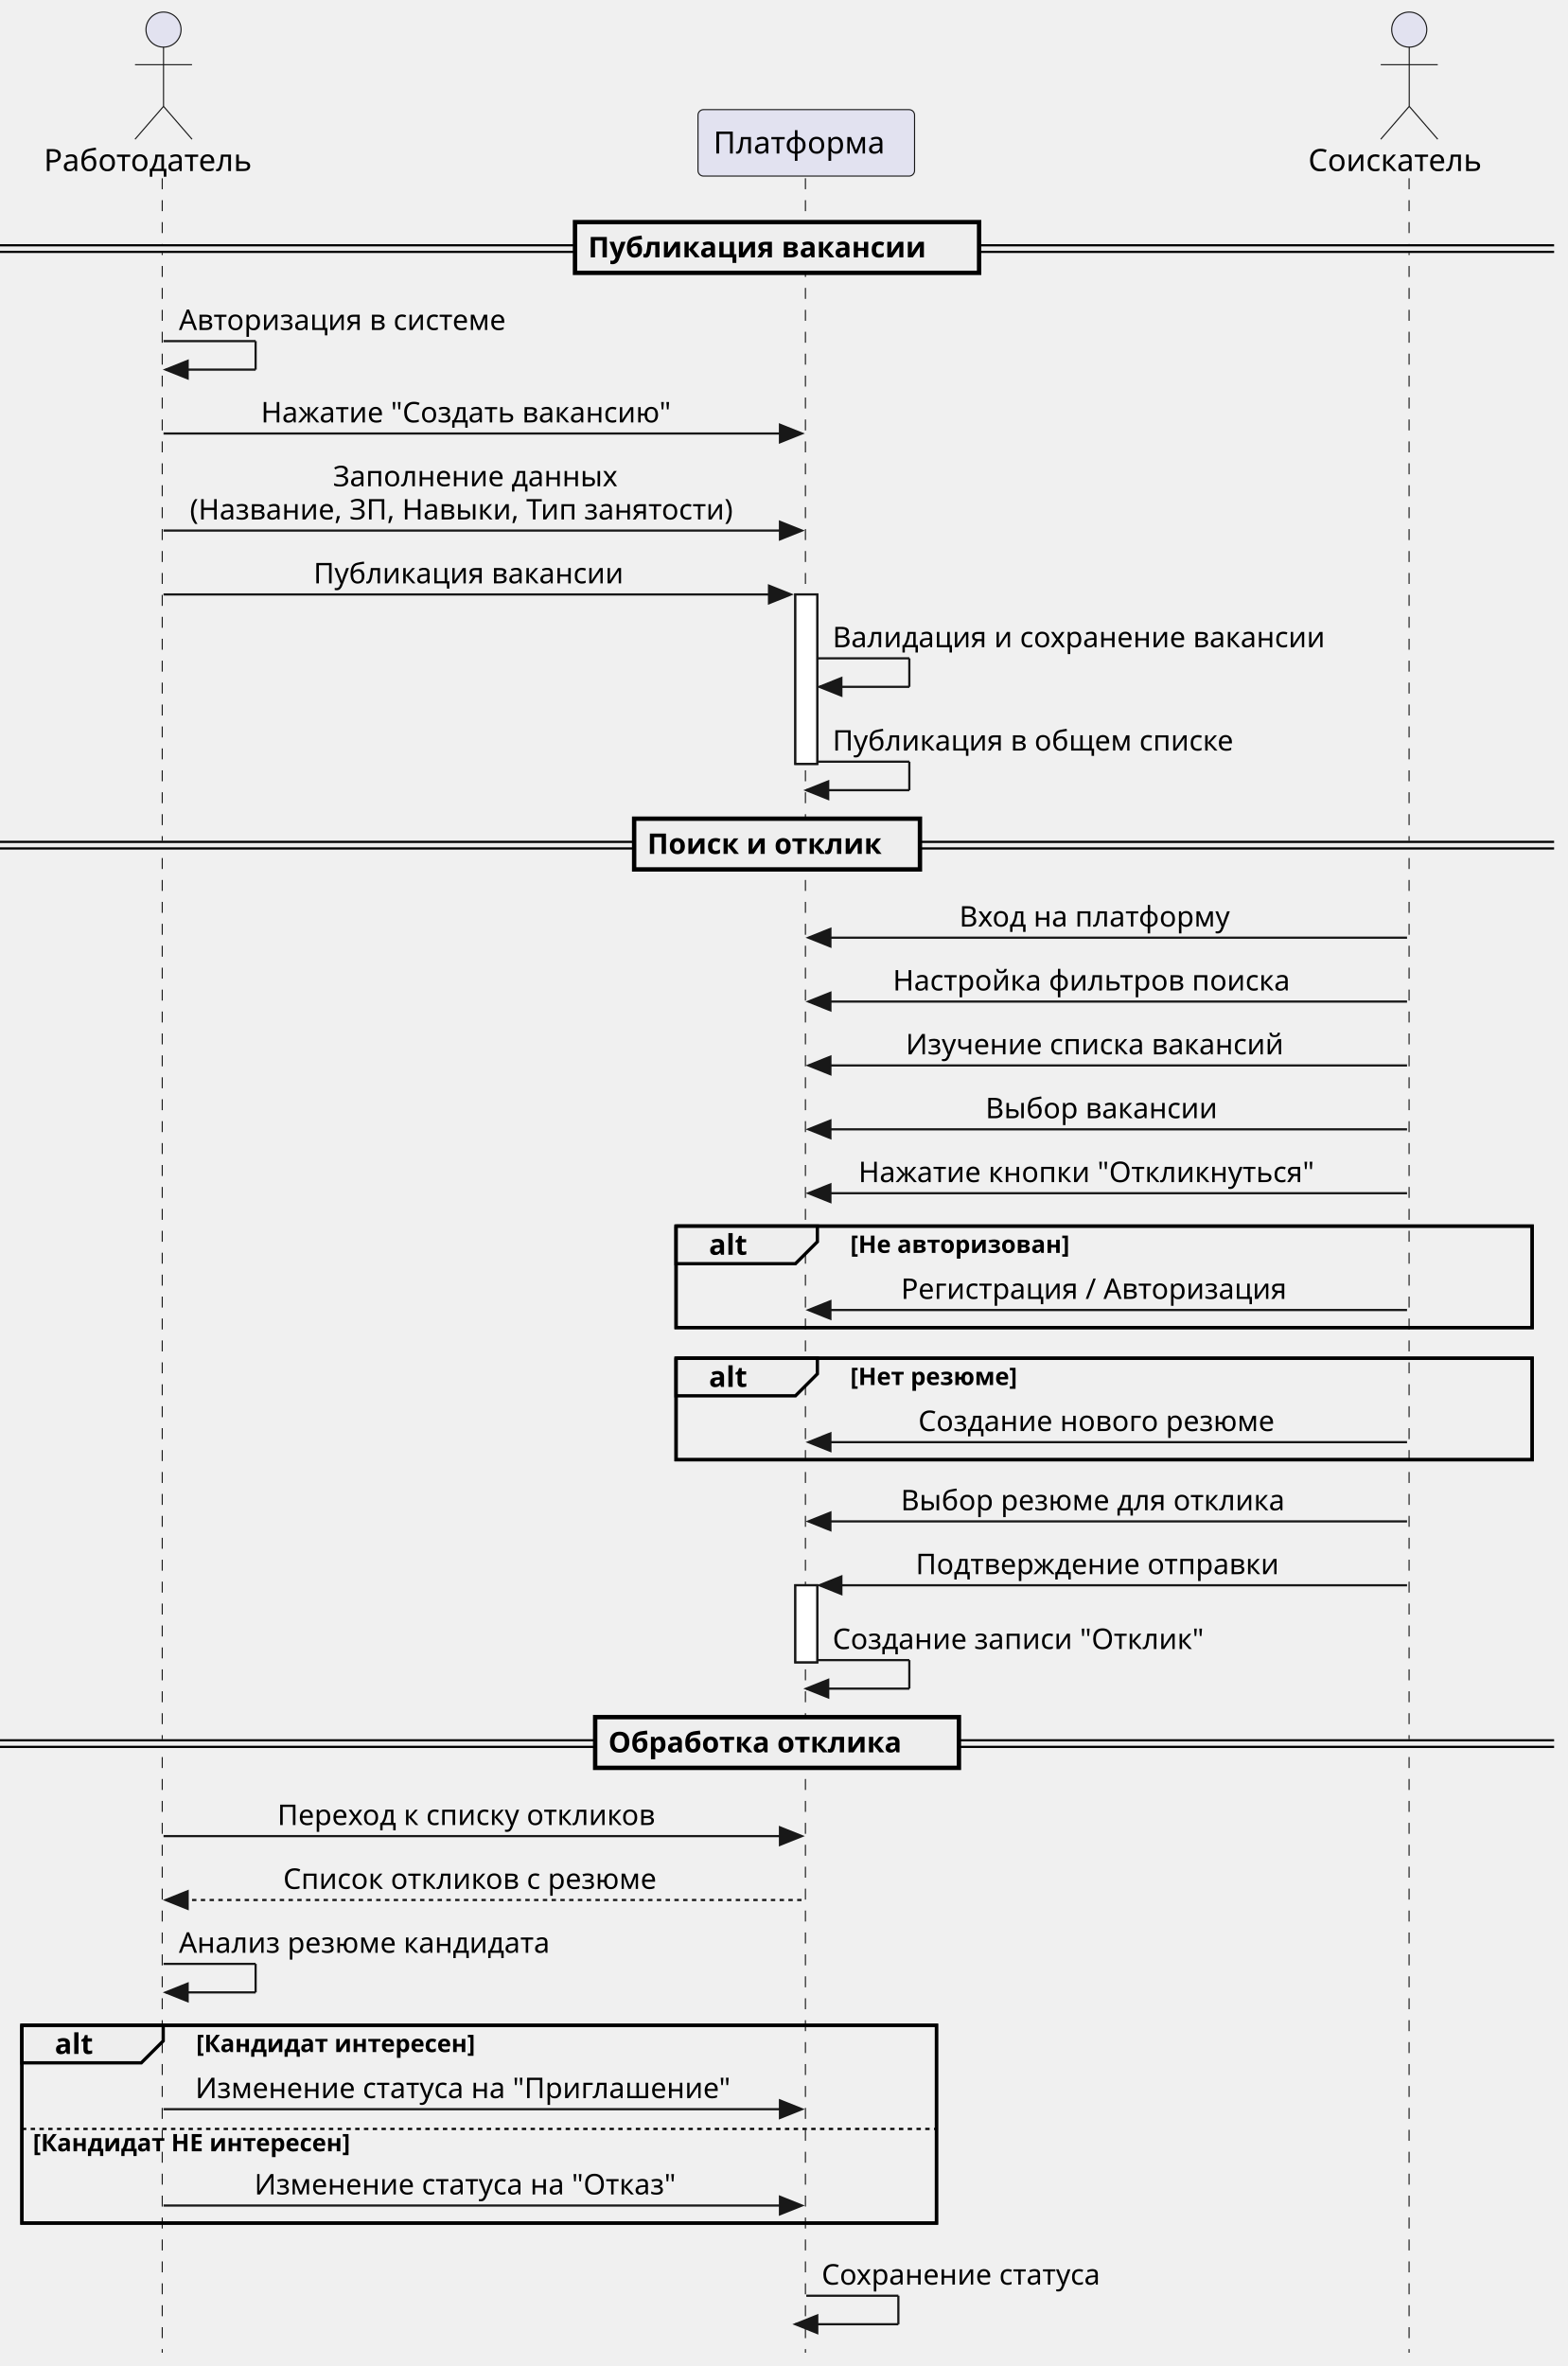
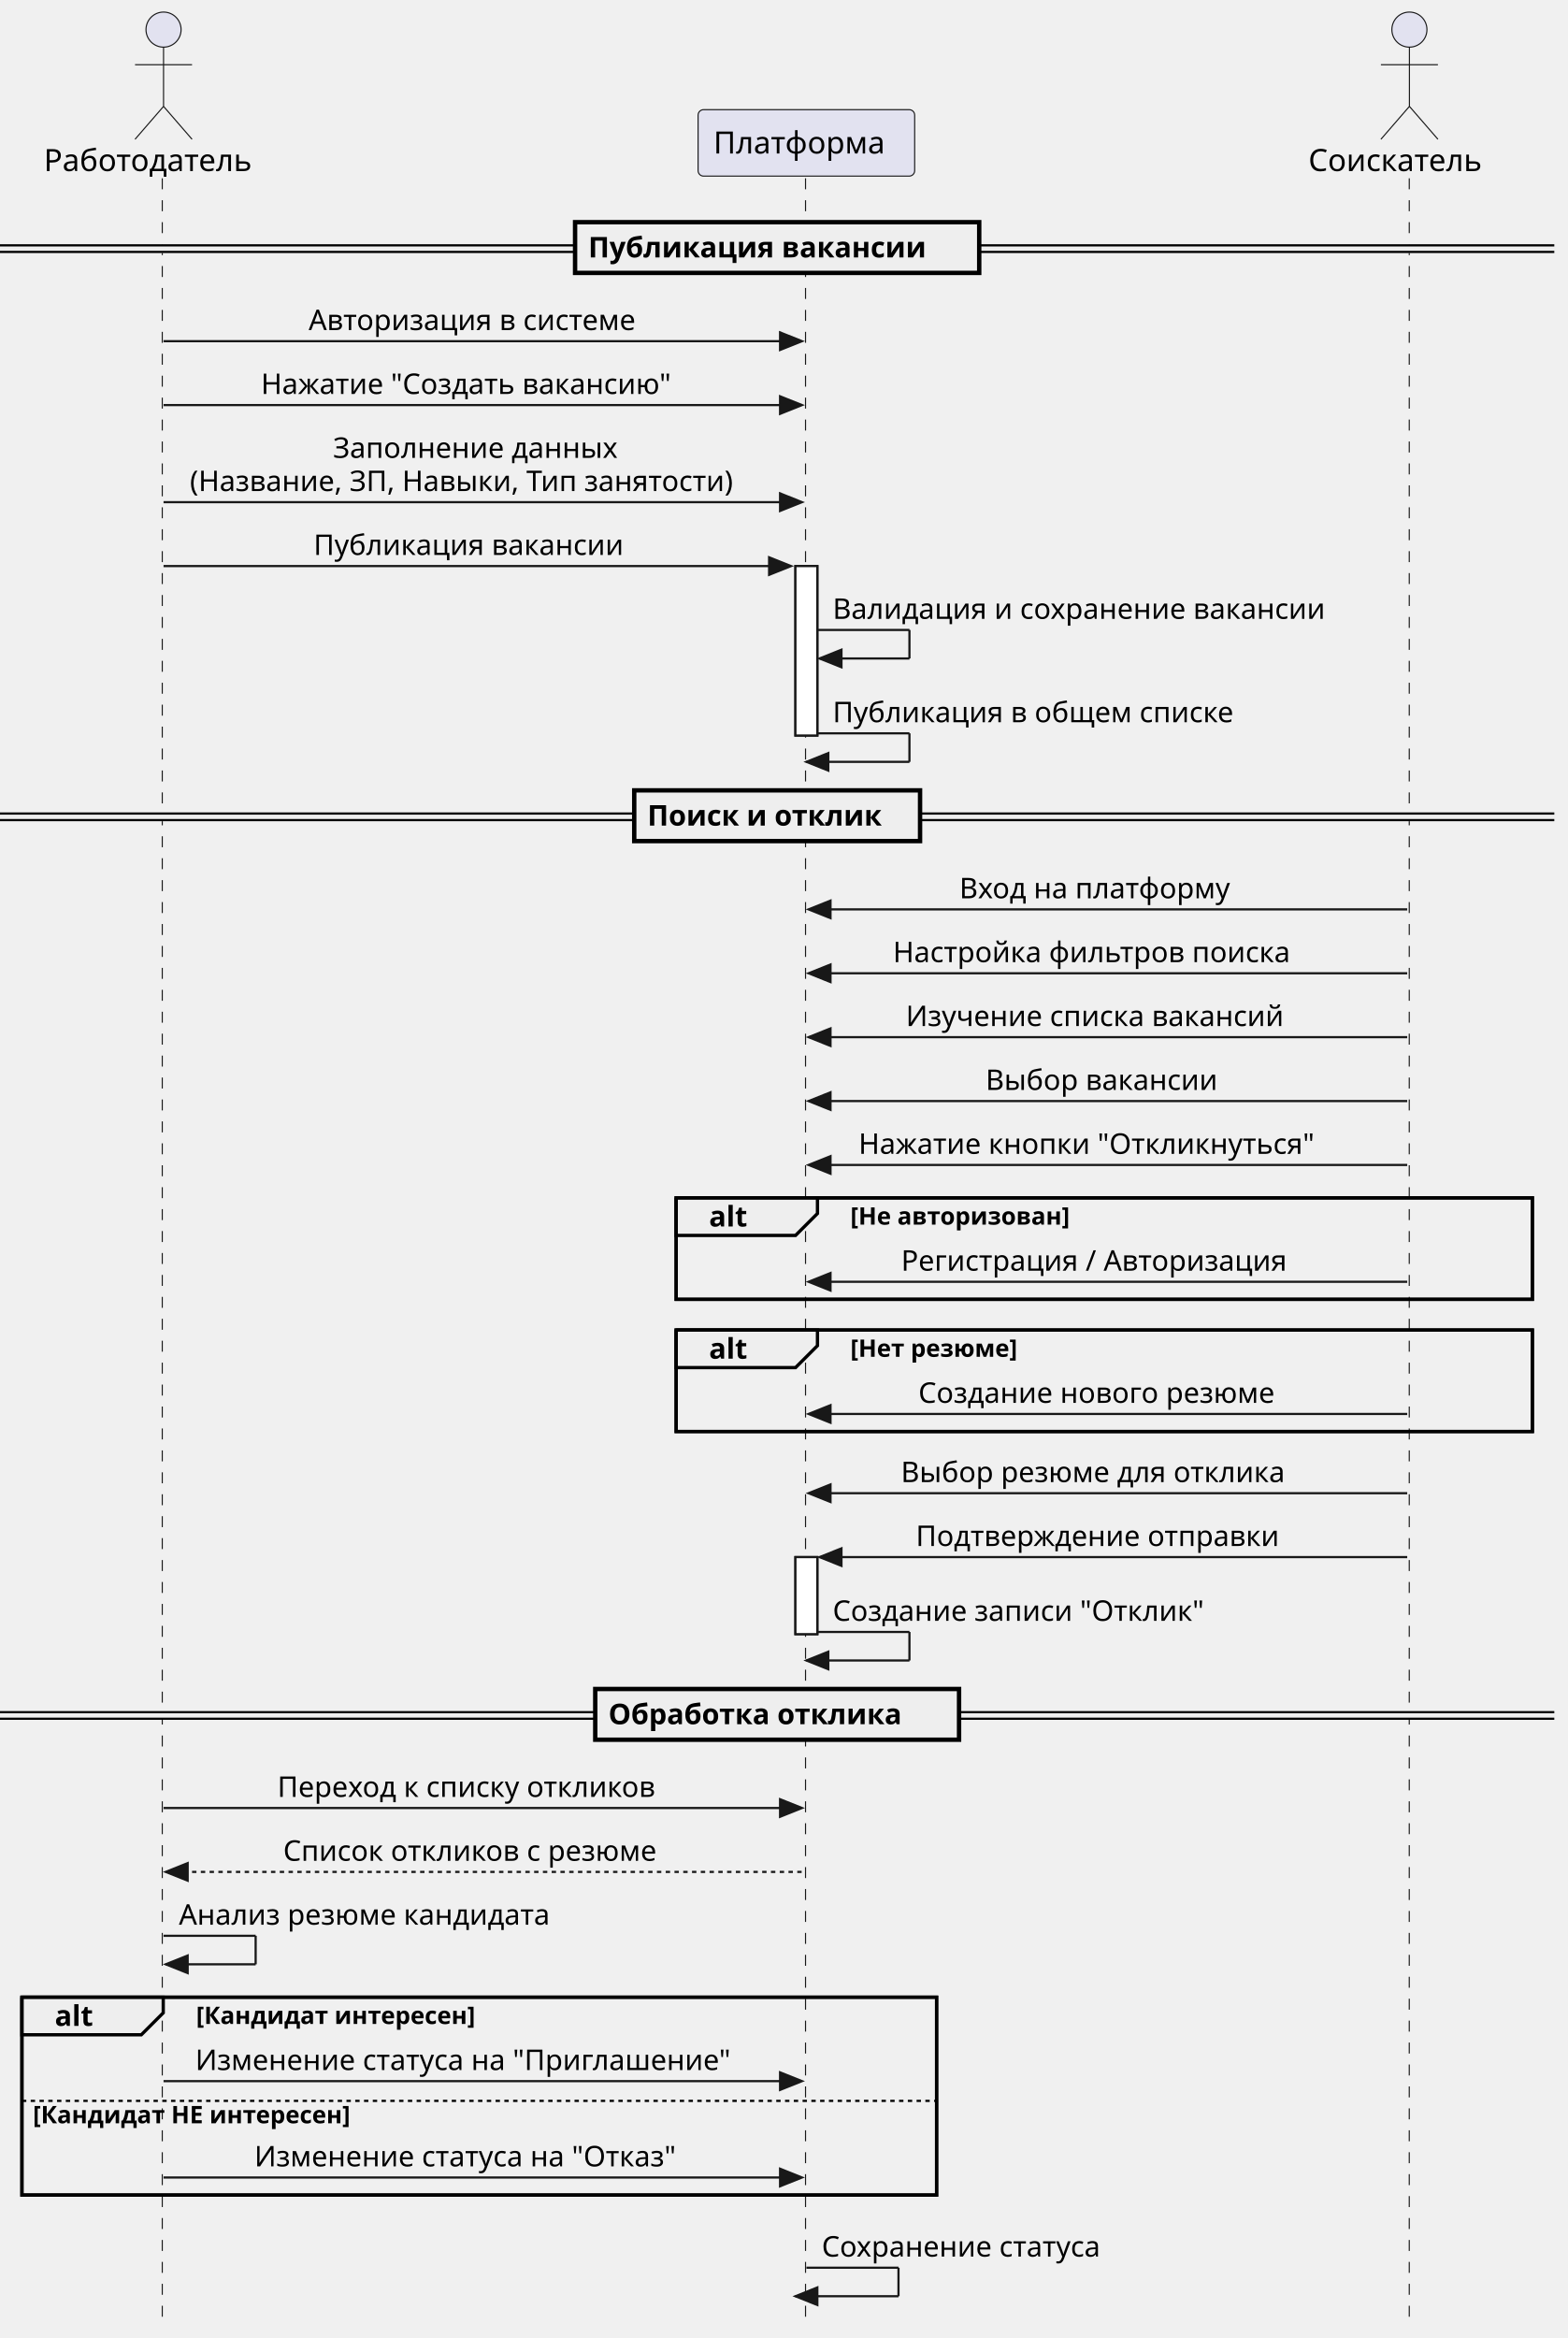
- <svg xmlns="http://www.w3.org/2000/svg" contentStyleType="text/css" data-diagram-type="SEQUENCE" height="1079px" preserveAspectRatio="none" style="width:715px;height:1079px;background:#FFFFFF;" version="1.1" viewBox="0 0 715 1079" width="715px" zoomAndPan="magnify">
+ <svg xmlns="http://www.w3.org/2000/svg" contentStyleType="text/css" data-diagram-type="SEQUENCE" height="1066px" preserveAspectRatio="none" style="width:715px;height:1066px;background:#FFFFFF;" version="1.1" viewBox="0 0 715 1066" width="715px" zoomAndPan="magnify">
  <defs />
  <g>
    <g>
-       <rect fill="#FFFFFF" height="77.266" style="stroke:#181818;stroke-width:1;" width="10" x="362.744" y="271.094" />
+       <rect fill="#FFFFFF" height="77.266" style="stroke:#181818;stroke-width:1;" width="10" x="362.744" y="258.094" />
    </g>
    <g>
-       <rect fill="#FFFFFF" height="35.133" style="stroke:#181818;stroke-width:1;" width="10" x="362.744" y="722.953" />
+       <rect fill="#FFFFFF" height="35.133" style="stroke:#181818;stroke-width:1;" width="10" x="362.744" y="709.953" />
    </g>
-     <rect fill="none" height="46.266" style="stroke:#000000;stroke-width:1.5;" width="390.464" x="308.357" y="559.156" />
-     <rect fill="none" height="46.266" style="stroke:#000000;stroke-width:1.5;" width="390.464" x="308.357" y="619.422" />
-     <rect fill="none" height="90.203" style="stroke:#000000;stroke-width:1.5;" width="417.13" x="10" y="923.617" />
+     <rect fill="none" height="46.266" style="stroke:#000000;stroke-width:1.5;" width="390.464" x="308.357" y="546.156" />
+     <rect fill="none" height="46.266" style="stroke:#000000;stroke-width:1.5;" width="390.464" x="308.357" y="606.422" />
+     <rect fill="none" height="90.203" style="stroke:#000000;stroke-width:1.5;" width="417.13" x="10" y="910.617" />
    <g>
-       <rect fill="#000000" fill-opacity="0" height="991.656" width="8" x="70.584" y="81.297" />
-       <line style="stroke:#181818;stroke-width:0.5;stroke-dasharray:5,5;" x1="74" x2="74" y1="81.297" y2="1072.953" />
+       <rect fill="#000000" fill-opacity="0" height="978.656" width="8" x="70.584" y="81.297" />
+       <line style="stroke:#181818;stroke-width:0.5;stroke-dasharray:5,5;" x1="74" x2="74" y1="81.297" y2="1059.953" />
    </g>
    <g>
-       <rect fill="#000000" fill-opacity="0" height="991.656" width="8" x="363.744" y="81.297" />
-       <line style="stroke:#181818;stroke-width:0.5;stroke-dasharray:5,5;" x1="367.357" x2="367.357" y1="81.297" y2="1072.953" />
+       <rect fill="#000000" fill-opacity="0" height="978.656" width="8" x="363.744" y="81.297" />
+       <line style="stroke:#181818;stroke-width:0.5;stroke-dasharray:5,5;" x1="367.357" x2="367.357" y1="81.297" y2="1059.953" />
    </g>
    <g>
-       <rect fill="#000000" fill-opacity="0" height="991.656" width="8" x="638.751" y="81.297" />
-       <line style="stroke:#181818;stroke-width:0.5;stroke-dasharray:5,5;" x1="642.682" x2="642.682" y1="81.297" y2="1072.953" />
+       <rect fill="#000000" fill-opacity="0" height="978.656" width="8" x="638.751" y="81.297" />
+       <line style="stroke:#181818;stroke-width:0.5;stroke-dasharray:5,5;" x1="642.682" x2="642.682" y1="81.297" y2="1059.953" />
    </g>
    <g class="participant participant-head" data-participant="Employer">
      <text fill="#000000" font-family="sans-serif" font-size="14" lengthAdjust="spacing" textLength="103.168" x="20" y="77.995">Работодатель</text>
      <ellipse cx="74.584" cy="13.5" fill="#E2E2F0" rx="8" ry="8" style="stroke:#181818;stroke-width:0.5;" />
      <path d="M74.584,21.5 L74.584,48.5 M61.584,29.5 L87.584,29.5 M74.584,48.5 L61.584,63.5 M74.584,48.5 L87.584,63.5" fill="none" style="stroke:#181818;stroke-width:0.5;" />
    </g>
    <g class="participant participant-head" data-participant="Platform">
      <rect fill="#E2E2F0" height="30.297" rx="2.5" ry="2.5" style="stroke:#181818;stroke-width:0.5;" width="98.772" x="318.357" y="50" />
      <text fill="#000000" font-family="sans-serif" font-size="14" lengthAdjust="spacing" textLength="84.772" x="325.357" y="69.995">Платформа</text>
    </g>
    <g class="participant participant-head" data-participant="Candidate">
      <text fill="#000000" font-family="sans-serif" font-size="14" lengthAdjust="spacing" textLength="86.14" x="596.682" y="77.995">Соискатель</text>
      <ellipse cx="642.751" cy="13.5" fill="#E2E2F0" rx="8" ry="8" style="stroke:#181818;stroke-width:0.5;" />
      <path d="M642.751,21.5 L642.751,48.5 M629.751,29.5 L655.751,29.5 M642.751,48.5 L629.751,63.5 M642.751,48.5 L655.751,63.5" fill="none" style="stroke:#181818;stroke-width:0.5;" />
    </g>
    <g>
-       <rect fill="#FFFFFF" height="77.266" style="stroke:#181818;stroke-width:1;" width="10" x="362.744" y="271.094" />
+       <rect fill="#FFFFFF" height="77.266" style="stroke:#181818;stroke-width:1;" width="10" x="362.744" y="258.094" />
    </g>
    <g>
-       <rect fill="#FFFFFF" height="35.133" style="stroke:#181818;stroke-width:1;" width="10" x="362.744" y="722.953" />
+       <rect fill="#FFFFFF" height="35.133" style="stroke:#181818;stroke-width:1;" width="10" x="362.744" y="709.953" />
    </g>
    <rect fill="#EEEEEE" height="3" style="stroke:#EEEEEE;stroke-width:1;" width="708.821" x="0" y="111.863" />
    <line style="stroke:#000000;stroke-width:1;" x1="0" x2="708.821" y1="111.863" y2="111.863" />
    <line style="stroke:#000000;stroke-width:1;" x1="0" x2="708.821" y1="114.863" y2="114.863" />
    <rect fill="#EEEEEE" height="23.133" style="stroke:#000000;stroke-width:2;" width="184.301" x="262.26" y="101.297" />
    <text fill="#000000" font-family="sans-serif" font-size="13" font-weight="bold" lengthAdjust="spacing" textLength="165.775" x="268.26" y="117.364">Публикация вакансии</text>
-     <g class="message" data-participant-1="Employer" data-participant-2="Employer">
-       <line style="stroke:#181818;stroke-width:1;" x1="74.584" x2="116.584" y1="155.562" y2="155.562" />
-       <line style="stroke:#181818;stroke-width:1;" x1="116.584" x2="116.584" y1="155.562" y2="168.562" />
-       <line style="stroke:#181818;stroke-width:1;" x1="75.584" x2="116.584" y1="168.562" y2="168.562" />
-       <polygon fill="#181818" points="85.584,164.562,75.584,168.562,85.584,172.562" style="stroke:#181818;stroke-width:1;" />
-       <text fill="#000000" font-family="sans-serif" font-size="13" lengthAdjust="spacing" textLength="160.824" x="81.584" y="150.497">Авторизация в системе</text>
+     <g class="message" data-participant-1="Employer" data-participant-2="Platform">
+       <polygon fill="#181818" points="355.744,151.562,365.744,155.562,355.744,159.562" style="stroke:#181818;stroke-width:1;" />
+       <line style="stroke:#181818;stroke-width:1;" x1="74.584" x2="361.744" y1="155.562" y2="155.562" />
+       <text fill="#000000" font-family="sans-serif" font-size="13" lengthAdjust="spacing" textLength="160.824" x="140.752" y="150.497">Авторизация в системе</text>
    </g>
    <g class="message" data-participant-1="Employer" data-participant-2="Platform">
-       <polygon fill="#181818" points="355.744,193.695,365.744,197.695,355.744,201.695" style="stroke:#181818;stroke-width:1;" />
-       <line style="stroke:#181818;stroke-width:1;" x1="74.584" x2="361.744" y1="197.695" y2="197.695" />
-       <text fill="#000000" font-family="sans-serif" font-size="13" lengthAdjust="spacing" textLength="204.28" x="119.024" y="192.629">Нажатие "Создать вакансию"</text>
+       <polygon fill="#181818" points="355.744,180.695,365.744,184.695,355.744,188.695" style="stroke:#181818;stroke-width:1;" />
+       <line style="stroke:#181818;stroke-width:1;" x1="74.584" x2="361.744" y1="184.695" y2="184.695" />
+       <text fill="#000000" font-family="sans-serif" font-size="13" lengthAdjust="spacing" textLength="204.28" x="119.024" y="179.629">Нажатие "Создать вакансию"</text>
    </g>
    <g class="message" data-participant-1="Employer" data-participant-2="Platform">
-       <polygon fill="#181818" points="355.744,237.961,365.744,241.961,355.744,245.961" style="stroke:#181818;stroke-width:1;" />
-       <line style="stroke:#181818;stroke-width:1;" x1="74.584" x2="361.744" y1="241.961" y2="241.961" />
-       <text fill="#000000" font-family="sans-serif" font-size="13" lengthAdjust="spacing" textLength="138.55" x="151.889" y="221.762">Заполнение данных</text>
-       <text fill="#000000" font-family="sans-serif" font-size="13" lengthAdjust="spacing" textLength="269.16" x="86.584" y="236.895">(Название, ЗП, Навыки, Тип занятости)</text>
+       <polygon fill="#181818" points="355.744,224.961,365.744,228.961,355.744,232.961" style="stroke:#181818;stroke-width:1;" />
+       <line style="stroke:#181818;stroke-width:1;" x1="74.584" x2="361.744" y1="228.961" y2="228.961" />
+       <text fill="#000000" font-family="sans-serif" font-size="13" lengthAdjust="spacing" textLength="138.55" x="151.889" y="208.762">Заполнение данных</text>
+       <text fill="#000000" font-family="sans-serif" font-size="13" lengthAdjust="spacing" textLength="269.16" x="86.584" y="223.895">(Название, ЗП, Навыки, Тип занятости)</text>
    </g>
    <g class="message" data-participant-1="Employer" data-participant-2="Platform">
-       <polygon fill="#181818" points="350.744,267.094,360.744,271.094,350.744,275.094" style="stroke:#181818;stroke-width:1;" />
-       <line style="stroke:#181818;stroke-width:1;" x1="74.584" x2="356.744" y1="271.094" y2="271.094" />
-       <text fill="#000000" font-family="sans-serif" font-size="13" lengthAdjust="spacing" textLength="151.303" x="143.012" y="266.028">Публикация вакансии</text>
+       <polygon fill="#181818" points="350.744,254.094,360.744,258.094,350.744,262.094" style="stroke:#181818;stroke-width:1;" />
+       <line style="stroke:#181818;stroke-width:1;" x1="74.584" x2="356.744" y1="258.094" y2="258.094" />
+       <text fill="#000000" font-family="sans-serif" font-size="13" lengthAdjust="spacing" textLength="151.303" x="143.012" y="253.028">Публикация вакансии</text>
    </g>
    <g class="message" data-participant-1="Platform" data-participant-2="Platform">
-       <line style="stroke:#181818;stroke-width:1;" x1="372.744" x2="414.744" y1="300.227" y2="300.227" />
-       <line style="stroke:#181818;stroke-width:1;" x1="414.744" x2="414.744" y1="300.227" y2="313.227" />
-       <line style="stroke:#181818;stroke-width:1;" x1="373.744" x2="414.744" y1="313.227" y2="313.227" />
-       <polygon fill="#181818" points="383.744,309.227,373.744,313.227,383.744,317.227" style="stroke:#181818;stroke-width:1;" />
-       <text fill="#000000" font-family="sans-serif" font-size="13" lengthAdjust="spacing" textLength="241.008" x="379.744" y="295.161">Валидация и сохранение вакансии</text>
+       <line style="stroke:#181818;stroke-width:1;" x1="372.744" x2="414.744" y1="287.227" y2="287.227" />
+       <line style="stroke:#181818;stroke-width:1;" x1="414.744" x2="414.744" y1="287.227" y2="300.227" />
+       <line style="stroke:#181818;stroke-width:1;" x1="373.744" x2="414.744" y1="300.227" y2="300.227" />
+       <polygon fill="#181818" points="383.744,296.227,373.744,300.227,383.744,304.227" style="stroke:#181818;stroke-width:1;" />
+       <text fill="#000000" font-family="sans-serif" font-size="13" lengthAdjust="spacing" textLength="241.008" x="379.744" y="282.161">Валидация и сохранение вакансии</text>
    </g>
    <g class="message" data-participant-1="Platform" data-participant-2="Platform">
-       <line style="stroke:#181818;stroke-width:1;" x1="372.744" x2="414.744" y1="347.359" y2="347.359" />
-       <line style="stroke:#181818;stroke-width:1;" x1="414.744" x2="414.744" y1="347.359" y2="360.359" />
-       <line style="stroke:#181818;stroke-width:1;" x1="367.744" x2="414.744" y1="360.359" y2="360.359" />
-       <polygon fill="#181818" points="377.744,356.359,367.744,360.359,377.744,364.359" style="stroke:#181818;stroke-width:1;" />
-       <text fill="#000000" font-family="sans-serif" font-size="13" lengthAdjust="spacing" textLength="196.352" x="379.744" y="342.293">Публикация в общем списке</text>
+       <line style="stroke:#181818;stroke-width:1;" x1="372.744" x2="414.744" y1="334.359" y2="334.359" />
+       <line style="stroke:#181818;stroke-width:1;" x1="414.744" x2="414.744" y1="334.359" y2="347.359" />
+       <line style="stroke:#181818;stroke-width:1;" x1="367.744" x2="414.744" y1="347.359" y2="347.359" />
+       <polygon fill="#181818" points="377.744,343.359,367.744,347.359,377.744,351.359" style="stroke:#181818;stroke-width:1;" />
+       <text fill="#000000" font-family="sans-serif" font-size="13" lengthAdjust="spacing" textLength="196.352" x="379.744" y="329.293">Публикация в общем списке</text>
    </g>
-     <rect fill="#EEEEEE" height="3" style="stroke:#EEEEEE;stroke-width:1;" width="708.821" x="0" y="383.926" />
-     <line style="stroke:#000000;stroke-width:1;" x1="0" x2="708.821" y1="383.926" y2="383.926" />
-     <line style="stroke:#000000;stroke-width:1;" x1="0" x2="708.821" y1="386.926" y2="386.926" />
-     <rect fill="#EEEEEE" height="23.133" style="stroke:#000000;stroke-width:2;" width="130.352" x="289.234" y="373.359" />
-     <text fill="#000000" font-family="sans-serif" font-size="13" font-weight="bold" lengthAdjust="spacing" textLength="116.353" x="295.234" y="389.426">Поиск и отклик</text>
+     <rect fill="#EEEEEE" height="3" style="stroke:#EEEEEE;stroke-width:1;" width="708.821" x="0" y="370.926" />
+     <line style="stroke:#000000;stroke-width:1;" x1="0" x2="708.821" y1="370.926" y2="370.926" />
+     <line style="stroke:#000000;stroke-width:1;" x1="0" x2="708.821" y1="373.926" y2="373.926" />
+     <rect fill="#EEEEEE" height="23.133" style="stroke:#000000;stroke-width:2;" width="130.352" x="289.234" y="360.359" />
+     <text fill="#000000" font-family="sans-serif" font-size="13" font-weight="bold" lengthAdjust="spacing" textLength="116.353" x="295.234" y="376.426">Поиск и отклик</text>
    <g class="message" data-participant-1="Candidate" data-participant-2="Platform">
-       <polygon fill="#181818" points="378.744,423.625,368.744,427.625,378.744,431.625" style="stroke:#181818;stroke-width:1;" />
-       <line style="stroke:#181818;stroke-width:1;" x1="372.744" x2="641.751" y1="427.625" y2="427.625" />
-       <text fill="#000000" font-family="sans-serif" font-size="13" lengthAdjust="spacing" textLength="135.453" x="437.521" y="422.559">Вход на платформу</text>
+       <polygon fill="#181818" points="378.744,410.625,368.744,414.625,378.744,418.625" style="stroke:#181818;stroke-width:1;" />
+       <line style="stroke:#181818;stroke-width:1;" x1="372.744" x2="641.751" y1="414.625" y2="414.625" />
+       <text fill="#000000" font-family="sans-serif" font-size="13" lengthAdjust="spacing" textLength="135.453" x="437.521" y="409.559">Вход на платформу</text>
    </g>
    <g class="message" data-participant-1="Candidate" data-participant-2="Platform">
-       <polygon fill="#181818" points="378.744,452.758,368.744,456.758,378.744,460.758" style="stroke:#181818;stroke-width:1;" />
-       <line style="stroke:#181818;stroke-width:1;" x1="372.744" x2="641.751" y1="456.758" y2="456.758" />
-       <text fill="#000000" font-family="sans-serif" font-size="13" lengthAdjust="spacing" textLength="196.041" x="407.227" y="451.692">Настройка фильтров поиска</text>
+       <polygon fill="#181818" points="378.744,439.758,368.744,443.758,378.744,447.758" style="stroke:#181818;stroke-width:1;" />
+       <line style="stroke:#181818;stroke-width:1;" x1="372.744" x2="641.751" y1="443.758" y2="443.758" />
+       <text fill="#000000" font-family="sans-serif" font-size="13" lengthAdjust="spacing" textLength="196.041" x="407.227" y="438.692">Настройка фильтров поиска</text>
    </g>
    <g class="message" data-participant-1="Candidate" data-participant-2="Platform">
-       <polygon fill="#181818" points="378.744,481.891,368.744,485.891,378.744,489.891" style="stroke:#181818;stroke-width:1;" />
-       <line style="stroke:#181818;stroke-width:1;" x1="372.744" x2="641.751" y1="485.891" y2="485.891" />
-       <text fill="#000000" font-family="sans-serif" font-size="13" lengthAdjust="spacing" textLength="184.273" x="413.111" y="480.825">Изучение списка вакансий</text>
+       <polygon fill="#181818" points="378.744,468.891,368.744,472.891,378.744,476.891" style="stroke:#181818;stroke-width:1;" />
+       <line style="stroke:#181818;stroke-width:1;" x1="372.744" x2="641.751" y1="472.891" y2="472.891" />
+       <text fill="#000000" font-family="sans-serif" font-size="13" lengthAdjust="spacing" textLength="184.273" x="413.111" y="467.825">Изучение списка вакансий</text>
    </g>
    <g class="message" data-participant-1="Candidate" data-participant-2="Platform">
-       <polygon fill="#181818" points="378.744,511.023,368.744,515.023,378.744,519.023" style="stroke:#181818;stroke-width:1;" />
-       <line style="stroke:#181818;stroke-width:1;" x1="372.744" x2="641.751" y1="515.023" y2="515.023" />
-       <text fill="#000000" font-family="sans-serif" font-size="13" lengthAdjust="spacing" textLength="111.528" x="449.483" y="509.957">Выбор вакансии</text>
+       <polygon fill="#181818" points="378.744,498.023,368.744,502.023,378.744,506.023" style="stroke:#181818;stroke-width:1;" />
+       <line style="stroke:#181818;stroke-width:1;" x1="372.744" x2="641.751" y1="502.023" y2="502.023" />
+       <text fill="#000000" font-family="sans-serif" font-size="13" lengthAdjust="spacing" textLength="111.528" x="449.483" y="496.957">Выбор вакансии</text>
    </g>
    <g class="message" data-participant-1="Candidate" data-participant-2="Platform">
-       <polygon fill="#181818" points="378.744,540.156,368.744,544.156,378.744,548.156" style="stroke:#181818;stroke-width:1;" />
-       <line style="stroke:#181818;stroke-width:1;" x1="372.744" x2="641.751" y1="544.156" y2="544.156" />
-       <text fill="#000000" font-family="sans-serif" font-size="13" lengthAdjust="spacing" textLength="227.43" x="391.533" y="539.09">Нажатие кнопки "Откликнуться"</text>
+       <polygon fill="#181818" points="378.744,527.156,368.744,531.156,378.744,535.156" style="stroke:#181818;stroke-width:1;" />
+       <line style="stroke:#181818;stroke-width:1;" x1="372.744" x2="641.751" y1="531.156" y2="531.156" />
+       <text fill="#000000" font-family="sans-serif" font-size="13" lengthAdjust="spacing" textLength="227.43" x="391.533" y="526.09">Нажатие кнопки "Откликнуться"</text>
    </g>
-     <path d="M308.357,559.156 L372.8,559.156 L372.8,566.289 L362.8,576.289 L308.357,576.289 L308.357,559.156" fill="#EEEEEE" style="stroke:#000000;stroke-width:1.5;" />
-     <rect fill="none" height="46.266" style="stroke:#000000;stroke-width:1.5;" width="390.464" x="308.357" y="559.156" />
-     <text fill="#000000" font-family="sans-serif" font-size="13" font-weight="bold" lengthAdjust="spacing" textLength="19.443" x="323.357" y="572.223">alt</text>
-     <text fill="#000000" font-family="sans-serif" font-size="11" font-weight="bold" lengthAdjust="spacing" textLength="110.381" x="387.8" y="571.367">[Не авторизован]</text>
+     <path d="M308.357,546.156 L372.8,546.156 L372.8,553.289 L362.8,563.289 L308.357,563.289 L308.357,546.156" fill="#EEEEEE" style="stroke:#000000;stroke-width:1.5;" />
+     <rect fill="none" height="46.266" style="stroke:#000000;stroke-width:1.5;" width="390.464" x="308.357" y="546.156" />
+     <text fill="#000000" font-family="sans-serif" font-size="13" font-weight="bold" lengthAdjust="spacing" textLength="19.443" x="323.357" y="559.223">alt</text>
+     <text fill="#000000" font-family="sans-serif" font-size="11" font-weight="bold" lengthAdjust="spacing" textLength="110.381" x="387.8" y="558.367">[Не авторизован]</text>
    <g class="message" data-participant-1="Candidate" data-participant-2="Platform">
-       <polygon fill="#181818" points="378.744,593.422,368.744,597.422,378.744,601.422" style="stroke:#181818;stroke-width:1;" />
-       <line style="stroke:#181818;stroke-width:1;" x1="372.744" x2="641.751" y1="597.422" y2="597.422" />
-       <text fill="#000000" font-family="sans-serif" font-size="13" lengthAdjust="spacing" textLength="188.595" x="410.95" y="592.356">Регистрация / Авторизация</text>
+       <polygon fill="#181818" points="378.744,580.422,368.744,584.422,378.744,588.422" style="stroke:#181818;stroke-width:1;" />
+       <line style="stroke:#181818;stroke-width:1;" x1="372.744" x2="641.751" y1="584.422" y2="584.422" />
+       <text fill="#000000" font-family="sans-serif" font-size="13" lengthAdjust="spacing" textLength="188.595" x="410.95" y="579.356">Регистрация / Авторизация</text>
    </g>
-     <path d="M308.357,619.422 L372.8,619.422 L372.8,626.555 L362.8,636.555 L308.357,636.555 L308.357,619.422" fill="#EEEEEE" style="stroke:#000000;stroke-width:1.5;" />
-     <rect fill="none" height="46.266" style="stroke:#000000;stroke-width:1.5;" width="390.464" x="308.357" y="619.422" />
-     <text fill="#000000" font-family="sans-serif" font-size="13" font-weight="bold" lengthAdjust="spacing" textLength="19.443" x="323.357" y="632.489">alt</text>
-     <text fill="#000000" font-family="sans-serif" font-size="11" font-weight="bold" lengthAdjust="spacing" textLength="85.798" x="387.8" y="631.632">[Нет резюме]</text>
+     <path d="M308.357,606.422 L372.8,606.422 L372.8,613.555 L362.8,623.555 L308.357,623.555 L308.357,606.422" fill="#EEEEEE" style="stroke:#000000;stroke-width:1.5;" />
+     <rect fill="none" height="46.266" style="stroke:#000000;stroke-width:1.5;" width="390.464" x="308.357" y="606.422" />
+     <text fill="#000000" font-family="sans-serif" font-size="13" font-weight="bold" lengthAdjust="spacing" textLength="19.443" x="323.357" y="619.489">alt</text>
+     <text fill="#000000" font-family="sans-serif" font-size="11" font-weight="bold" lengthAdjust="spacing" textLength="85.798" x="387.8" y="618.632">[Нет резюме]</text>
    <g class="message" data-participant-1="Candidate" data-participant-2="Platform">
-       <polygon fill="#181818" points="378.744,653.688,368.744,657.688,378.744,661.688" style="stroke:#181818;stroke-width:1;" />
-       <line style="stroke:#181818;stroke-width:1;" x1="372.744" x2="641.751" y1="657.688" y2="657.688" />
-       <text fill="#000000" font-family="sans-serif" font-size="13" lengthAdjust="spacing" textLength="172.872" x="418.812" y="652.622">Создание нового резюме</text>
+       <polygon fill="#181818" points="378.744,640.688,368.744,644.688,378.744,648.688" style="stroke:#181818;stroke-width:1;" />
+       <line style="stroke:#181818;stroke-width:1;" x1="372.744" x2="641.751" y1="644.688" y2="644.688" />
+       <text fill="#000000" font-family="sans-serif" font-size="13" lengthAdjust="spacing" textLength="172.872" x="418.812" y="639.622">Создание нового резюме</text>
    </g>
    <g class="message" data-participant-1="Candidate" data-participant-2="Platform">
-       <polygon fill="#181818" points="378.744,689.82,368.744,693.82,378.744,697.82" style="stroke:#181818;stroke-width:1;" />
-       <line style="stroke:#181818;stroke-width:1;" x1="372.744" x2="641.751" y1="693.82" y2="693.82" />
-       <text fill="#000000" font-family="sans-serif" font-size="13" lengthAdjust="spacing" textLength="188.786" x="410.855" y="688.754">Выбор резюме для отклика</text>
+       <polygon fill="#181818" points="378.744,676.82,368.744,680.82,378.744,684.82" style="stroke:#181818;stroke-width:1;" />
+       <line style="stroke:#181818;stroke-width:1;" x1="372.744" x2="641.751" y1="680.82" y2="680.82" />
+       <text fill="#000000" font-family="sans-serif" font-size="13" lengthAdjust="spacing" textLength="188.786" x="410.855" y="675.754">Выбор резюме для отклика</text>
    </g>
    <g class="message" data-participant-1="Candidate" data-participant-2="Platform">
-       <polygon fill="#181818" points="383.744,718.953,373.744,722.953,383.744,726.953" style="stroke:#181818;stroke-width:1;" />
-       <line style="stroke:#181818;stroke-width:1;" x1="377.744" x2="641.751" y1="722.953" y2="722.953" />
-       <text fill="#000000" font-family="sans-serif" font-size="13" lengthAdjust="spacing" textLength="180.185" x="417.655" y="717.887">Подтверждение отправки</text>
+       <polygon fill="#181818" points="383.744,705.953,373.744,709.953,383.744,713.953" style="stroke:#181818;stroke-width:1;" />
+       <line style="stroke:#181818;stroke-width:1;" x1="377.744" x2="641.751" y1="709.953" y2="709.953" />
+       <text fill="#000000" font-family="sans-serif" font-size="13" lengthAdjust="spacing" textLength="180.185" x="417.655" y="704.887">Подтверждение отправки</text>
    </g>
    <g class="message" data-participant-1="Platform" data-participant-2="Platform">
-       <line style="stroke:#181818;stroke-width:1;" x1="372.744" x2="414.744" y1="757.086" y2="757.086" />
-       <line style="stroke:#181818;stroke-width:1;" x1="414.744" x2="414.744" y1="757.086" y2="770.086" />
-       <line style="stroke:#181818;stroke-width:1;" x1="367.744" x2="414.744" y1="770.086" y2="770.086" />
-       <polygon fill="#181818" points="377.744,766.086,367.744,770.086,377.744,774.086" style="stroke:#181818;stroke-width:1;" />
-       <text fill="#000000" font-family="sans-serif" font-size="13" lengthAdjust="spacing" textLength="183.758" x="379.744" y="752.02">Создание записи "Отклик"</text>
+       <line style="stroke:#181818;stroke-width:1;" x1="372.744" x2="414.744" y1="744.086" y2="744.086" />
+       <line style="stroke:#181818;stroke-width:1;" x1="414.744" x2="414.744" y1="744.086" y2="757.086" />
+       <line style="stroke:#181818;stroke-width:1;" x1="367.744" x2="414.744" y1="757.086" y2="757.086" />
+       <polygon fill="#181818" points="377.744,753.086,367.744,757.086,377.744,761.086" style="stroke:#181818;stroke-width:1;" />
+       <text fill="#000000" font-family="sans-serif" font-size="13" lengthAdjust="spacing" textLength="183.758" x="379.744" y="739.02">Создание записи "Отклик"</text>
    </g>
-     <rect fill="#EEEEEE" height="3" style="stroke:#EEEEEE;stroke-width:1;" width="708.821" x="0" y="793.652" />
-     <line style="stroke:#000000;stroke-width:1;" x1="0" x2="708.821" y1="793.652" y2="793.652" />
-     <line style="stroke:#000000;stroke-width:1;" x1="0" x2="708.821" y1="796.652" y2="796.652" />
-     <rect fill="#EEEEEE" height="23.133" style="stroke:#000000;stroke-width:2;" width="165.912" x="271.455" y="783.086" />
-     <text fill="#000000" font-family="sans-serif" font-size="13" font-weight="bold" lengthAdjust="spacing" textLength="147.386" x="277.455" y="799.153">Обработка отклика</text>
+     <rect fill="#EEEEEE" height="3" style="stroke:#EEEEEE;stroke-width:1;" width="708.821" x="0" y="780.652" />
+     <line style="stroke:#000000;stroke-width:1;" x1="0" x2="708.821" y1="780.652" y2="780.652" />
+     <line style="stroke:#000000;stroke-width:1;" x1="0" x2="708.821" y1="783.652" y2="783.652" />
+     <rect fill="#EEEEEE" height="23.133" style="stroke:#000000;stroke-width:2;" width="165.912" x="271.455" y="770.086" />
+     <text fill="#000000" font-family="sans-serif" font-size="13" font-weight="bold" lengthAdjust="spacing" textLength="147.386" x="277.455" y="786.153">Обработка отклика</text>
    <g class="message" data-participant-1="Employer" data-participant-2="Platform">
-       <polygon fill="#181818" points="355.744,833.352,365.744,837.352,355.744,841.352" style="stroke:#181818;stroke-width:1;" />
-       <line style="stroke:#181818;stroke-width:1;" x1="74.584" x2="361.744" y1="837.352" y2="837.352" />
-       <text fill="#000000" font-family="sans-serif" font-size="13" lengthAdjust="spacing" textLength="189.3" x="126.514" y="832.286">Переход к списку откликов</text>
+       <polygon fill="#181818" points="355.744,820.352,365.744,824.352,355.744,828.352" style="stroke:#181818;stroke-width:1;" />
+       <line style="stroke:#181818;stroke-width:1;" x1="74.584" x2="361.744" y1="824.352" y2="824.352" />
+       <text fill="#000000" font-family="sans-serif" font-size="13" lengthAdjust="spacing" textLength="189.3" x="126.514" y="819.286">Переход к списку откликов</text>
    </g>
    <g class="message" data-participant-1="Platform" data-participant-2="Employer">
-       <polygon fill="#181818" points="85.584,862.484,75.584,866.484,85.584,870.484" style="stroke:#181818;stroke-width:1;" />
-       <line style="stroke:#181818;stroke-width:1;stroke-dasharray:2,2;" x1="79.584" x2="366.744" y1="866.484" y2="866.484" />
-       <text fill="#000000" font-family="sans-serif" font-size="13" lengthAdjust="spacing" textLength="184.038" x="129.145" y="861.418">Список откликов с резюме</text>
+       <polygon fill="#181818" points="85.584,849.484,75.584,853.484,85.584,857.484" style="stroke:#181818;stroke-width:1;" />
+       <line style="stroke:#181818;stroke-width:1;stroke-dasharray:2,2;" x1="79.584" x2="366.744" y1="853.484" y2="853.484" />
+       <text fill="#000000" font-family="sans-serif" font-size="13" lengthAdjust="spacing" textLength="184.038" x="129.145" y="848.418">Список откликов с резюме</text>
    </g>
    <g class="message" data-participant-1="Employer" data-participant-2="Employer">
-       <line style="stroke:#181818;stroke-width:1;" x1="74.584" x2="116.584" y1="895.617" y2="895.617" />
-       <line style="stroke:#181818;stroke-width:1;" x1="116.584" x2="116.584" y1="895.617" y2="908.617" />
-       <line style="stroke:#181818;stroke-width:1;" x1="75.584" x2="116.584" y1="908.617" y2="908.617" />
-       <polygon fill="#181818" points="85.584,904.617,75.584,908.617,85.584,912.617" style="stroke:#181818;stroke-width:1;" />
-       <text fill="#000000" font-family="sans-serif" font-size="13" lengthAdjust="spacing" textLength="183.454" x="81.584" y="890.551">Анализ резюме кандидата</text>
+       <line style="stroke:#181818;stroke-width:1;" x1="74.584" x2="116.584" y1="882.617" y2="882.617" />
+       <line style="stroke:#181818;stroke-width:1;" x1="116.584" x2="116.584" y1="882.617" y2="895.617" />
+       <line style="stroke:#181818;stroke-width:1;" x1="75.584" x2="116.584" y1="895.617" y2="895.617" />
+       <polygon fill="#181818" points="85.584,891.617,75.584,895.617,85.584,899.617" style="stroke:#181818;stroke-width:1;" />
+       <text fill="#000000" font-family="sans-serif" font-size="13" lengthAdjust="spacing" textLength="183.454" x="81.584" y="877.551">Анализ резюме кандидата</text>
    </g>
-     <path d="M10,923.617 L74.443,923.617 L74.443,930.75 L64.443,940.75 L10,940.75 L10,923.617" fill="#EEEEEE" style="stroke:#000000;stroke-width:1.5;" />
-     <rect fill="none" height="90.203" style="stroke:#000000;stroke-width:1.5;" width="417.13" x="10" y="923.617" />
-     <text fill="#000000" font-family="sans-serif" font-size="13" font-weight="bold" lengthAdjust="spacing" textLength="19.443" x="25" y="936.684">alt</text>
-     <text fill="#000000" font-family="sans-serif" font-size="11" font-weight="bold" lengthAdjust="spacing" textLength="143.231" x="89.443" y="935.828">[Кандидат интересен]</text>
+     <path d="M10,910.617 L74.443,910.617 L74.443,917.75 L64.443,927.75 L10,927.75 L10,910.617" fill="#EEEEEE" style="stroke:#000000;stroke-width:1.5;" />
+     <rect fill="none" height="90.203" style="stroke:#000000;stroke-width:1.5;" width="417.13" x="10" y="910.617" />
+     <text fill="#000000" font-family="sans-serif" font-size="13" font-weight="bold" lengthAdjust="spacing" textLength="19.443" x="25" y="923.684">alt</text>
+     <text fill="#000000" font-family="sans-serif" font-size="11" font-weight="bold" lengthAdjust="spacing" textLength="143.231" x="89.443" y="922.828">[Кандидат интересен]</text>
    <g class="message" data-participant-1="Employer" data-participant-2="Platform">
-       <polygon fill="#181818" points="355.744,957.883,365.744,961.883,355.744,965.883" style="stroke:#181818;stroke-width:1;" />
-       <line style="stroke:#181818;stroke-width:1;" x1="74.584" x2="361.744" y1="961.883" y2="961.883" />
-       <text fill="#000000" font-family="sans-serif" font-size="13" lengthAdjust="spacing" textLength="264.196" x="89.066" y="956.817">Изменение статуса на "Приглашение"</text>
+       <polygon fill="#181818" points="355.744,944.883,365.744,948.883,355.744,952.883" style="stroke:#181818;stroke-width:1;" />
+       <line style="stroke:#181818;stroke-width:1;" x1="74.584" x2="361.744" y1="948.883" y2="948.883" />
+       <text fill="#000000" font-family="sans-serif" font-size="13" lengthAdjust="spacing" textLength="264.196" x="89.066" y="943.817">Изменение статуса на "Приглашение"</text>
    </g>
-     <line style="stroke:#000000;stroke-width:1;stroke-dasharray:2,2;" x1="10" x2="427.13" y1="970.883" y2="970.883" />
-     <text fill="#000000" font-family="sans-serif" font-size="11" font-weight="bold" lengthAdjust="spacing" textLength="163.781" x="15" y="981.093">[Кандидат НЕ интересен]</text>
+     <line style="stroke:#000000;stroke-width:1;stroke-dasharray:2,2;" x1="10" x2="427.13" y1="957.883" y2="957.883" />
+     <text fill="#000000" font-family="sans-serif" font-size="11" font-weight="bold" lengthAdjust="spacing" textLength="163.781" x="15" y="968.093">[Кандидат НЕ интересен]</text>
    <g class="message" data-participant-1="Employer" data-participant-2="Platform">
-       <polygon fill="#181818" points="355.744,1001.82,365.744,1005.82,355.744,1009.82" style="stroke:#181818;stroke-width:1;" />
-       <line style="stroke:#181818;stroke-width:1;" x1="74.584" x2="361.744" y1="1005.82" y2="1005.82" />
-       <text fill="#000000" font-family="sans-serif" font-size="13" lengthAdjust="spacing" textLength="210.31" x="116.008" y="1000.754">Изменение статуса на "Отказ"</text>
+       <polygon fill="#181818" points="355.744,988.82,365.744,992.82,355.744,996.82" style="stroke:#181818;stroke-width:1;" />
+       <line style="stroke:#181818;stroke-width:1;" x1="74.584" x2="361.744" y1="992.82" y2="992.82" />
+       <text fill="#000000" font-family="sans-serif" font-size="13" lengthAdjust="spacing" textLength="210.31" x="116.008" y="987.754">Изменение статуса на "Отказ"</text>
    </g>
    <g class="message" data-participant-1="Platform" data-participant-2="Platform">
-       <line style="stroke:#181818;stroke-width:1;" x1="367.744" x2="409.744" y1="1046.953" y2="1046.953" />
-       <line style="stroke:#181818;stroke-width:1;" x1="409.744" x2="409.744" y1="1046.953" y2="1059.953" />
-       <line style="stroke:#181818;stroke-width:1;" x1="362.744" x2="409.744" y1="1059.953" y2="1059.953" />
-       <polygon fill="#181818" points="372.744,1055.953,362.744,1059.953,372.744,1063.953" style="stroke:#181818;stroke-width:1;" />
-       <text fill="#000000" font-family="sans-serif" font-size="13" lengthAdjust="spacing" textLength="139.585" x="374.744" y="1041.887">Сохранение статуса</text>
+       <line style="stroke:#181818;stroke-width:1;" x1="367.744" x2="409.744" y1="1033.953" y2="1033.953" />
+       <line style="stroke:#181818;stroke-width:1;" x1="409.744" x2="409.744" y1="1033.953" y2="1046.953" />
+       <line style="stroke:#181818;stroke-width:1;" x1="362.744" x2="409.744" y1="1046.953" y2="1046.953" />
+       <polygon fill="#181818" points="372.744,1042.953,362.744,1046.953,372.744,1050.953" style="stroke:#181818;stroke-width:1;" />
+       <text fill="#000000" font-family="sans-serif" font-size="13" lengthAdjust="spacing" textLength="139.585" x="374.744" y="1028.887">Сохранение статуса</text>
    </g>
  </g>
</svg>
